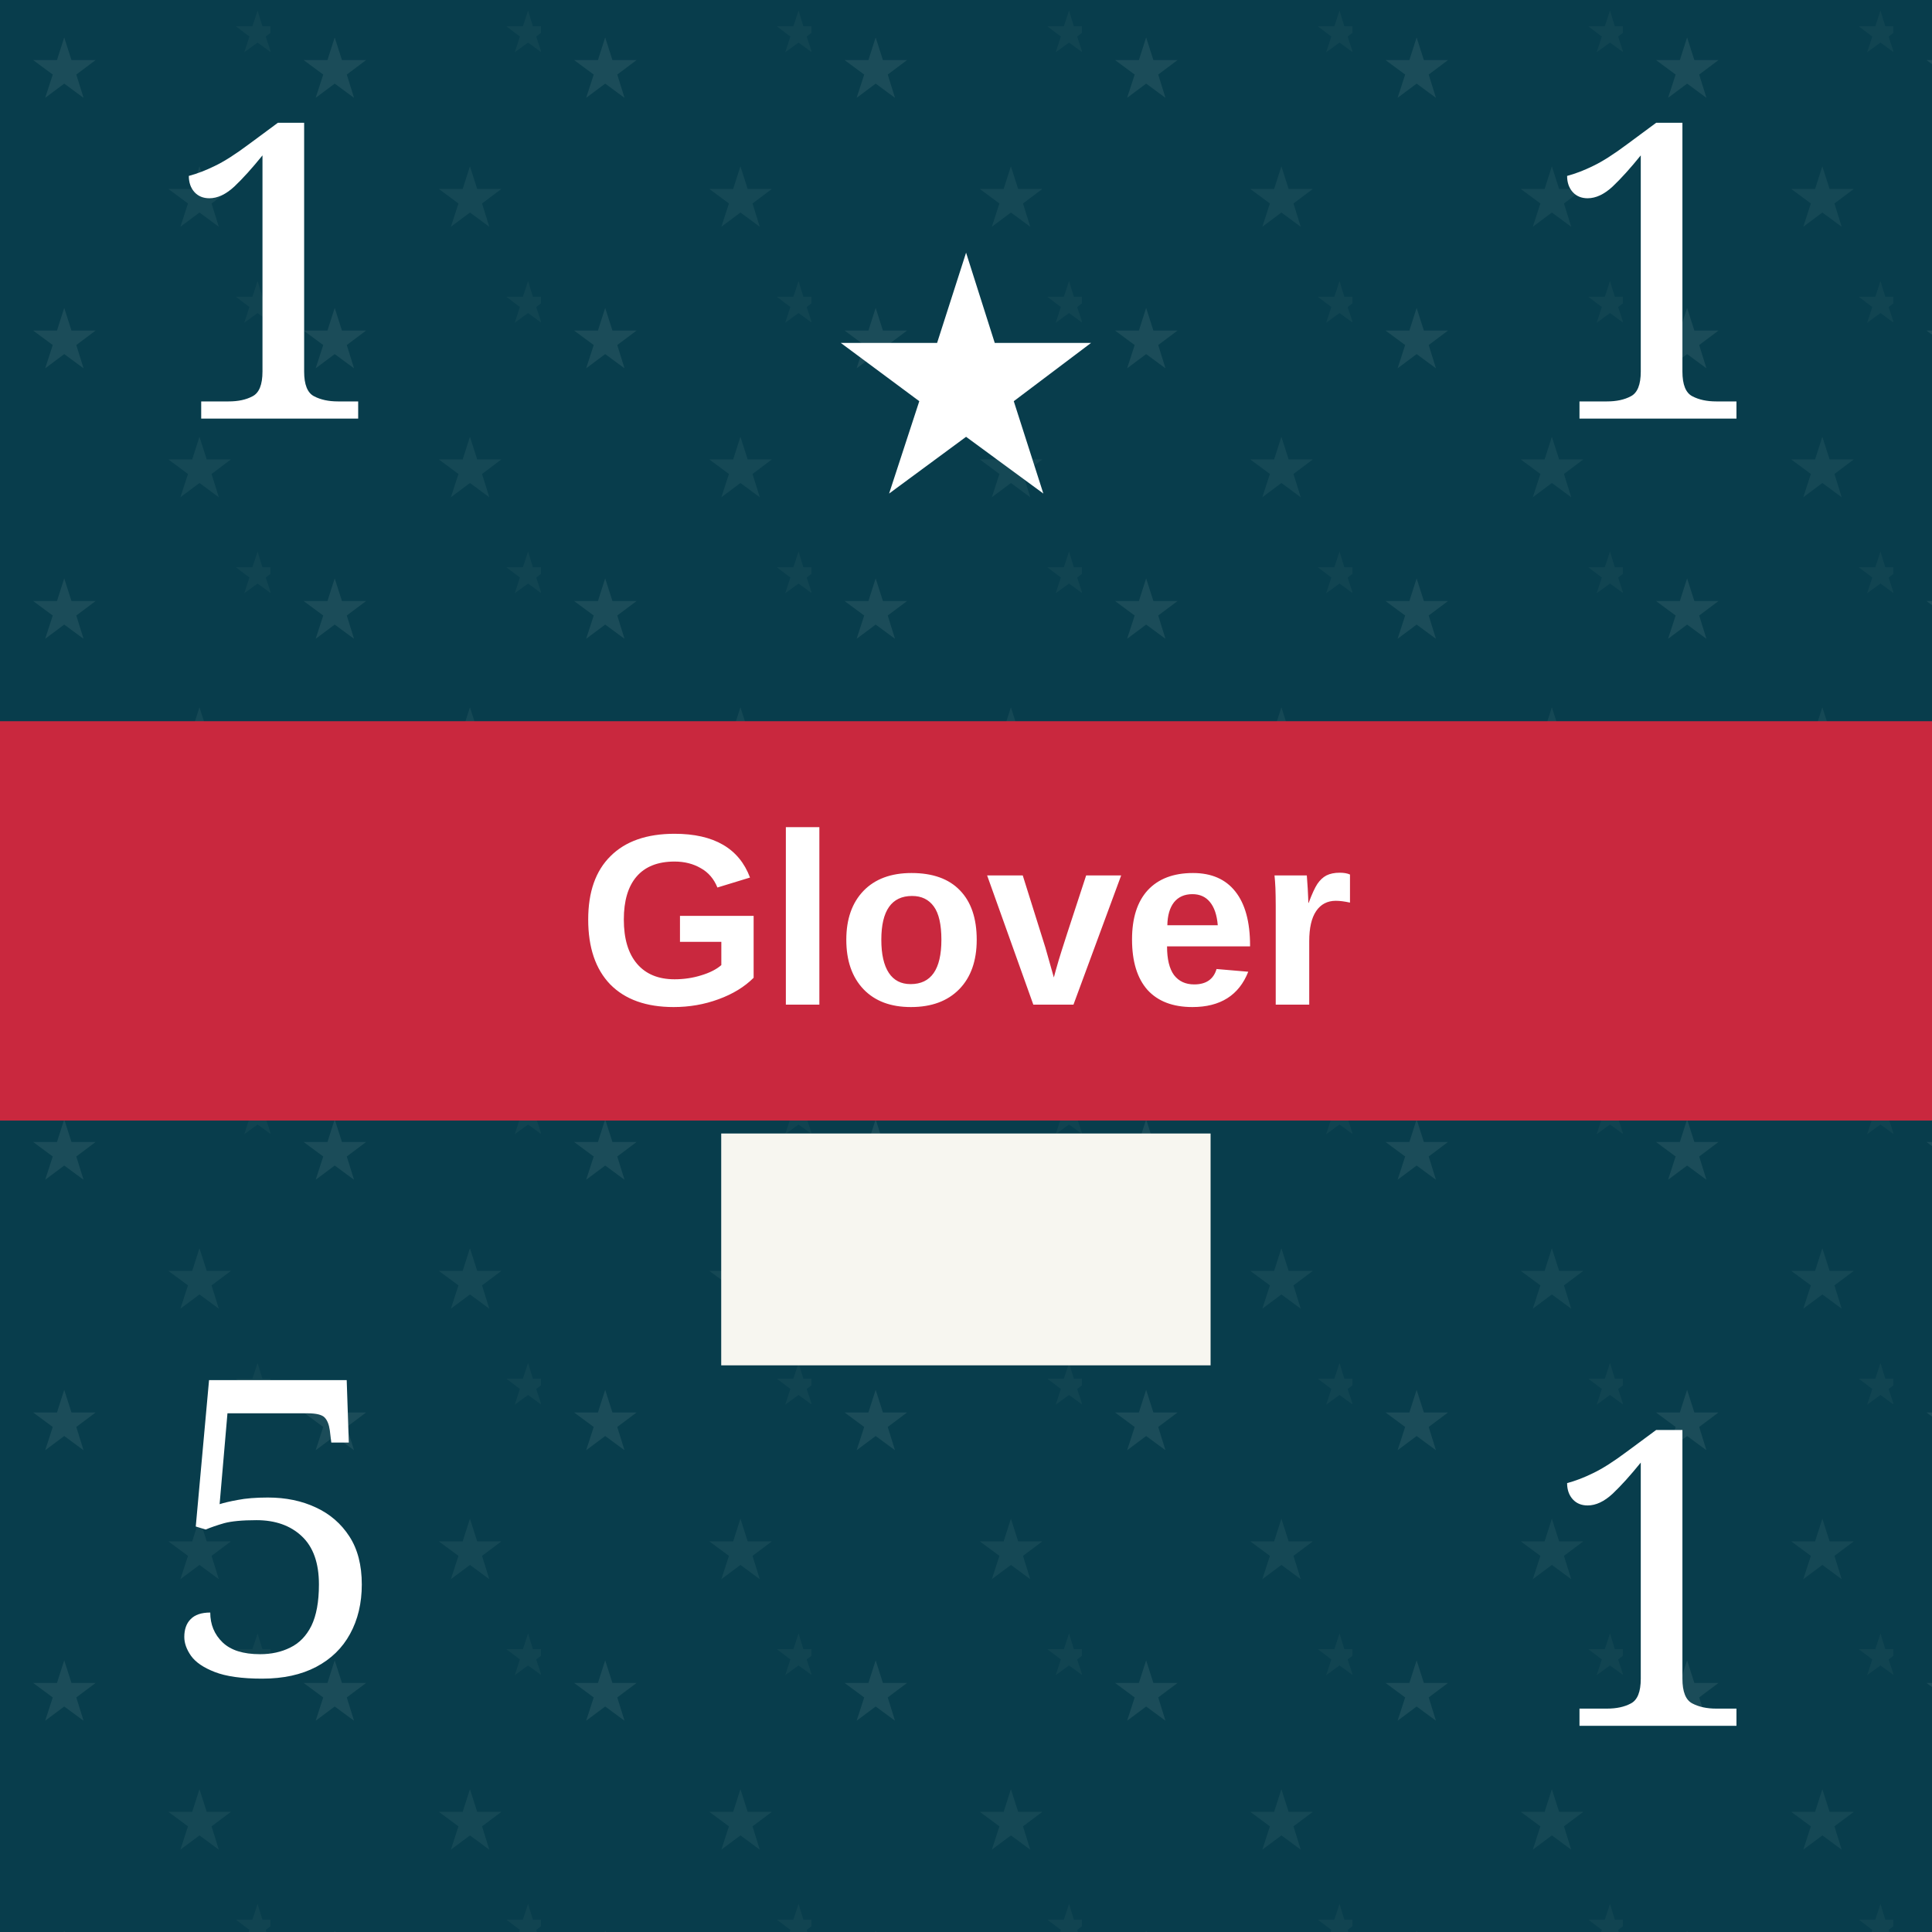
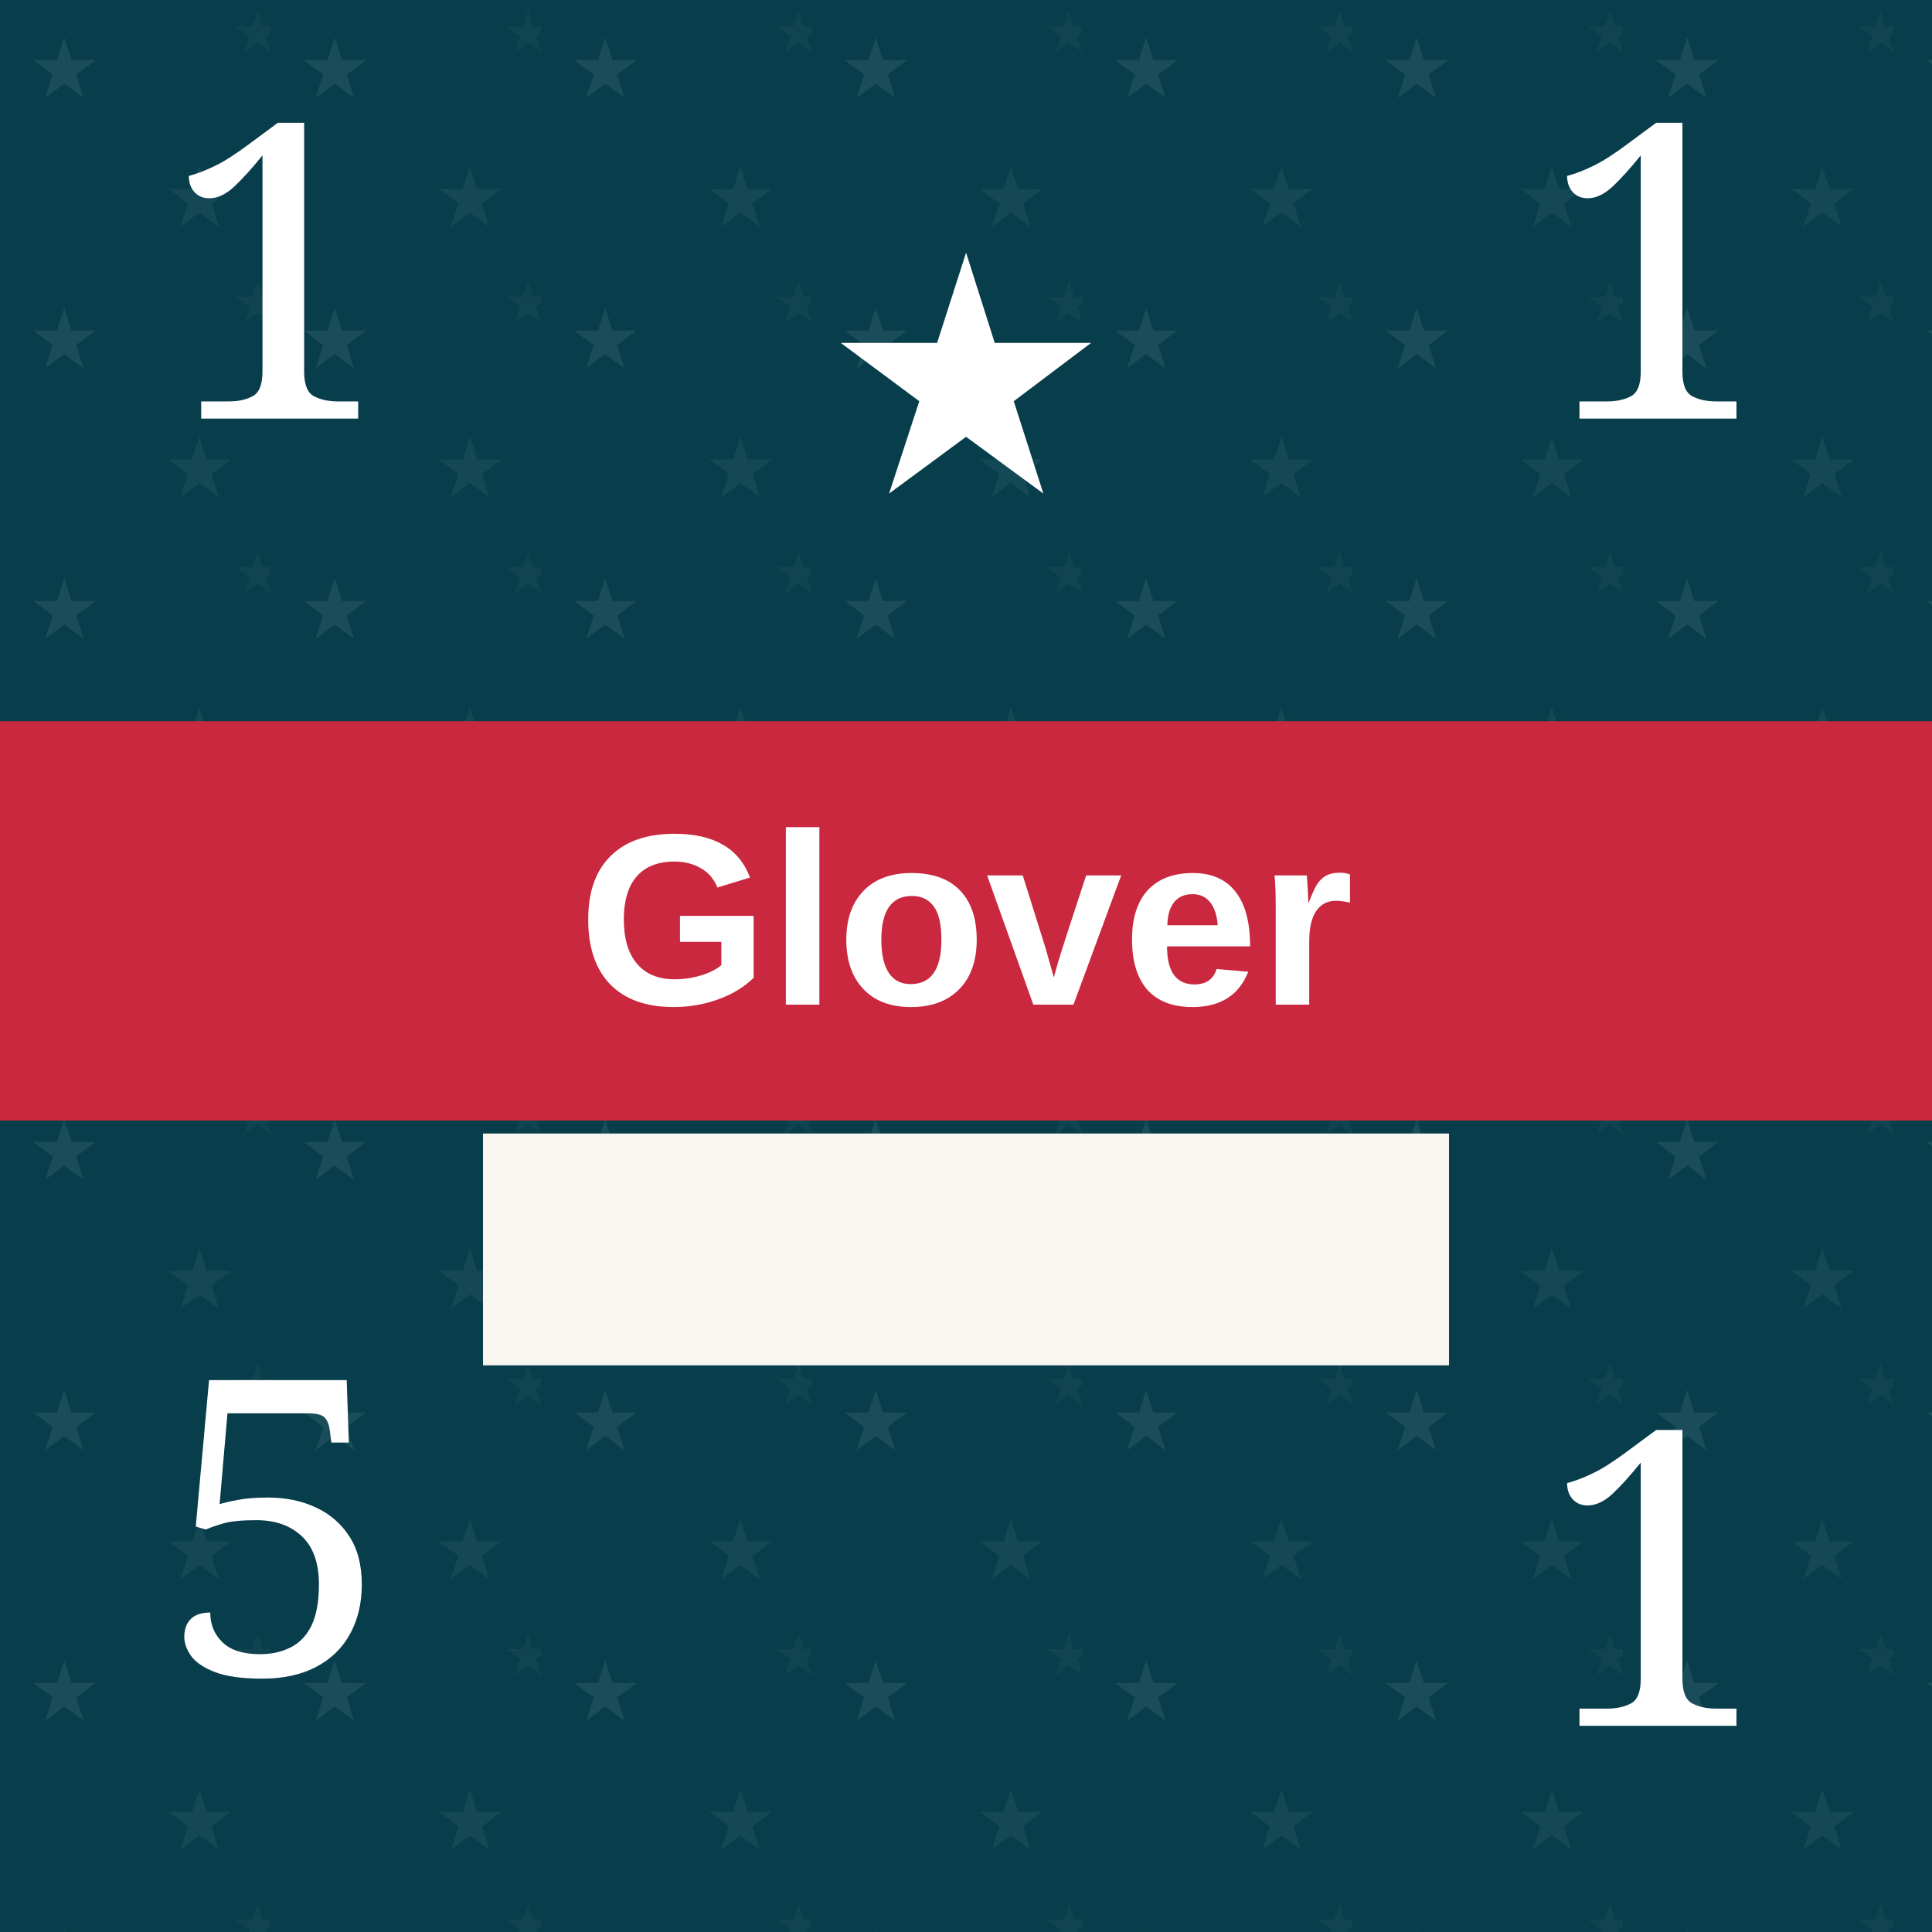
<svg xmlns="http://www.w3.org/2000/svg" viewBox="0 0 100 100" role="img" aria-labelledby="title desc">
  <defs>
    <pattern id="blueTexture" width="6" height="6" patternUnits="userSpaceOnUse">
      <rect width="6" height="6" fill="#083d4c" />
      <path d="M0 1H6 M0 4H6" stroke="#b7d0c6" stroke-opacity=".11" stroke-width="0.33" />
      <path d="M1.67 0V6 M4.67 0V6" stroke="#d3e0d2" stroke-opacity=".08" stroke-width="0.33" />
    </pattern>
    <pattern id="americanLeaderTexture" width="14" height="14" patternUnits="userSpaceOnUse">
      <rect width="14" height="14" fill="#083d4c" />
      <text x="3.33" y="5" fill="#b7d0c6" fill-opacity=".11" font-family="Georgia, serif" font-size="4.33" text-anchor="middle">★</text>
      <text x="10.33" y="11.67" fill="#b7d0c6" fill-opacity=".08" font-family="Georgia, serif" font-size="4.33" text-anchor="middle">★</text>
      <text x="13.33" y="2.67" fill="#b7d0c6" fill-opacity=".05" font-family="Georgia, serif" font-size="3" text-anchor="middle">★</text>
    </pattern>
    <pattern id="redTexture" width="8" height="8" patternUnits="userSpaceOnUse">
      <rect width="8" height="8" fill="#d94234" />
      <path d="M0 0L8 8M8 0L0 8" stroke="#ffc0a4" stroke-opacity=".14" stroke-width="0.67" />
      <path d="M2 0V8M6 0V8" stroke="#831e22" stroke-opacity=".14" stroke-width="0.67" />
    </pattern>
    <pattern id="blackTexture" width="4" height="4" patternUnits="userSpaceOnUse" patternTransform="rotate(35)">
      <rect width="4" height="4" fill="#101214" />
      <path d="M0 0.67H4" stroke="#6a6a6a" stroke-opacity=".35" stroke-width="0.33" />
    </pattern>
    <filter id="shadow" x="-15%" y="-15%" width="130%" height="130%">
      <feDropShadow dx="0" dy="0.67" stdDeviation="0.67" flood-opacity=".38" />
    </filter>
  </defs>
  <rect width="100" height="100" fill="url(#americanLeaderTexture)" />
  <text x="14.33" y="21.67" fill="#fff" font-family="Georgia, serif" font-size="21.33" text-anchor="middle">1</text>
  <text x="50" y="25.33" fill="#fff" font-family="Georgia, serif" font-size="17.33" text-anchor="middle">★</text>
  <text x="85.67" y="21.67" fill="#fff" font-family="Georgia, serif" font-size="21.33" text-anchor="middle">1</text>
  <rect y="37.33" width="100" height="20.67" fill="#c9283e" />
  <text x="50" y="52" fill="#fff" font-family="Arial, sans-serif" font-size="12.67" font-weight="bold" text-anchor="middle">Glover</text>
-   <rect x="37.33" y="58.67" width="25.33" height="12" fill="#f7f6f0" />
+   <rect x="25" y="58.67" width="50" height="12" fill="#f7f6f0" />
  <text x="14.33" y="86.67" fill="#fff" font-family="Georgia, serif" font-size="21.33" text-anchor="middle">5</text>
  <text x="85.67" y="89.33" fill="#fff" font-family="Georgia, serif" font-size="21.33" text-anchor="middle">1</text>
</svg>
